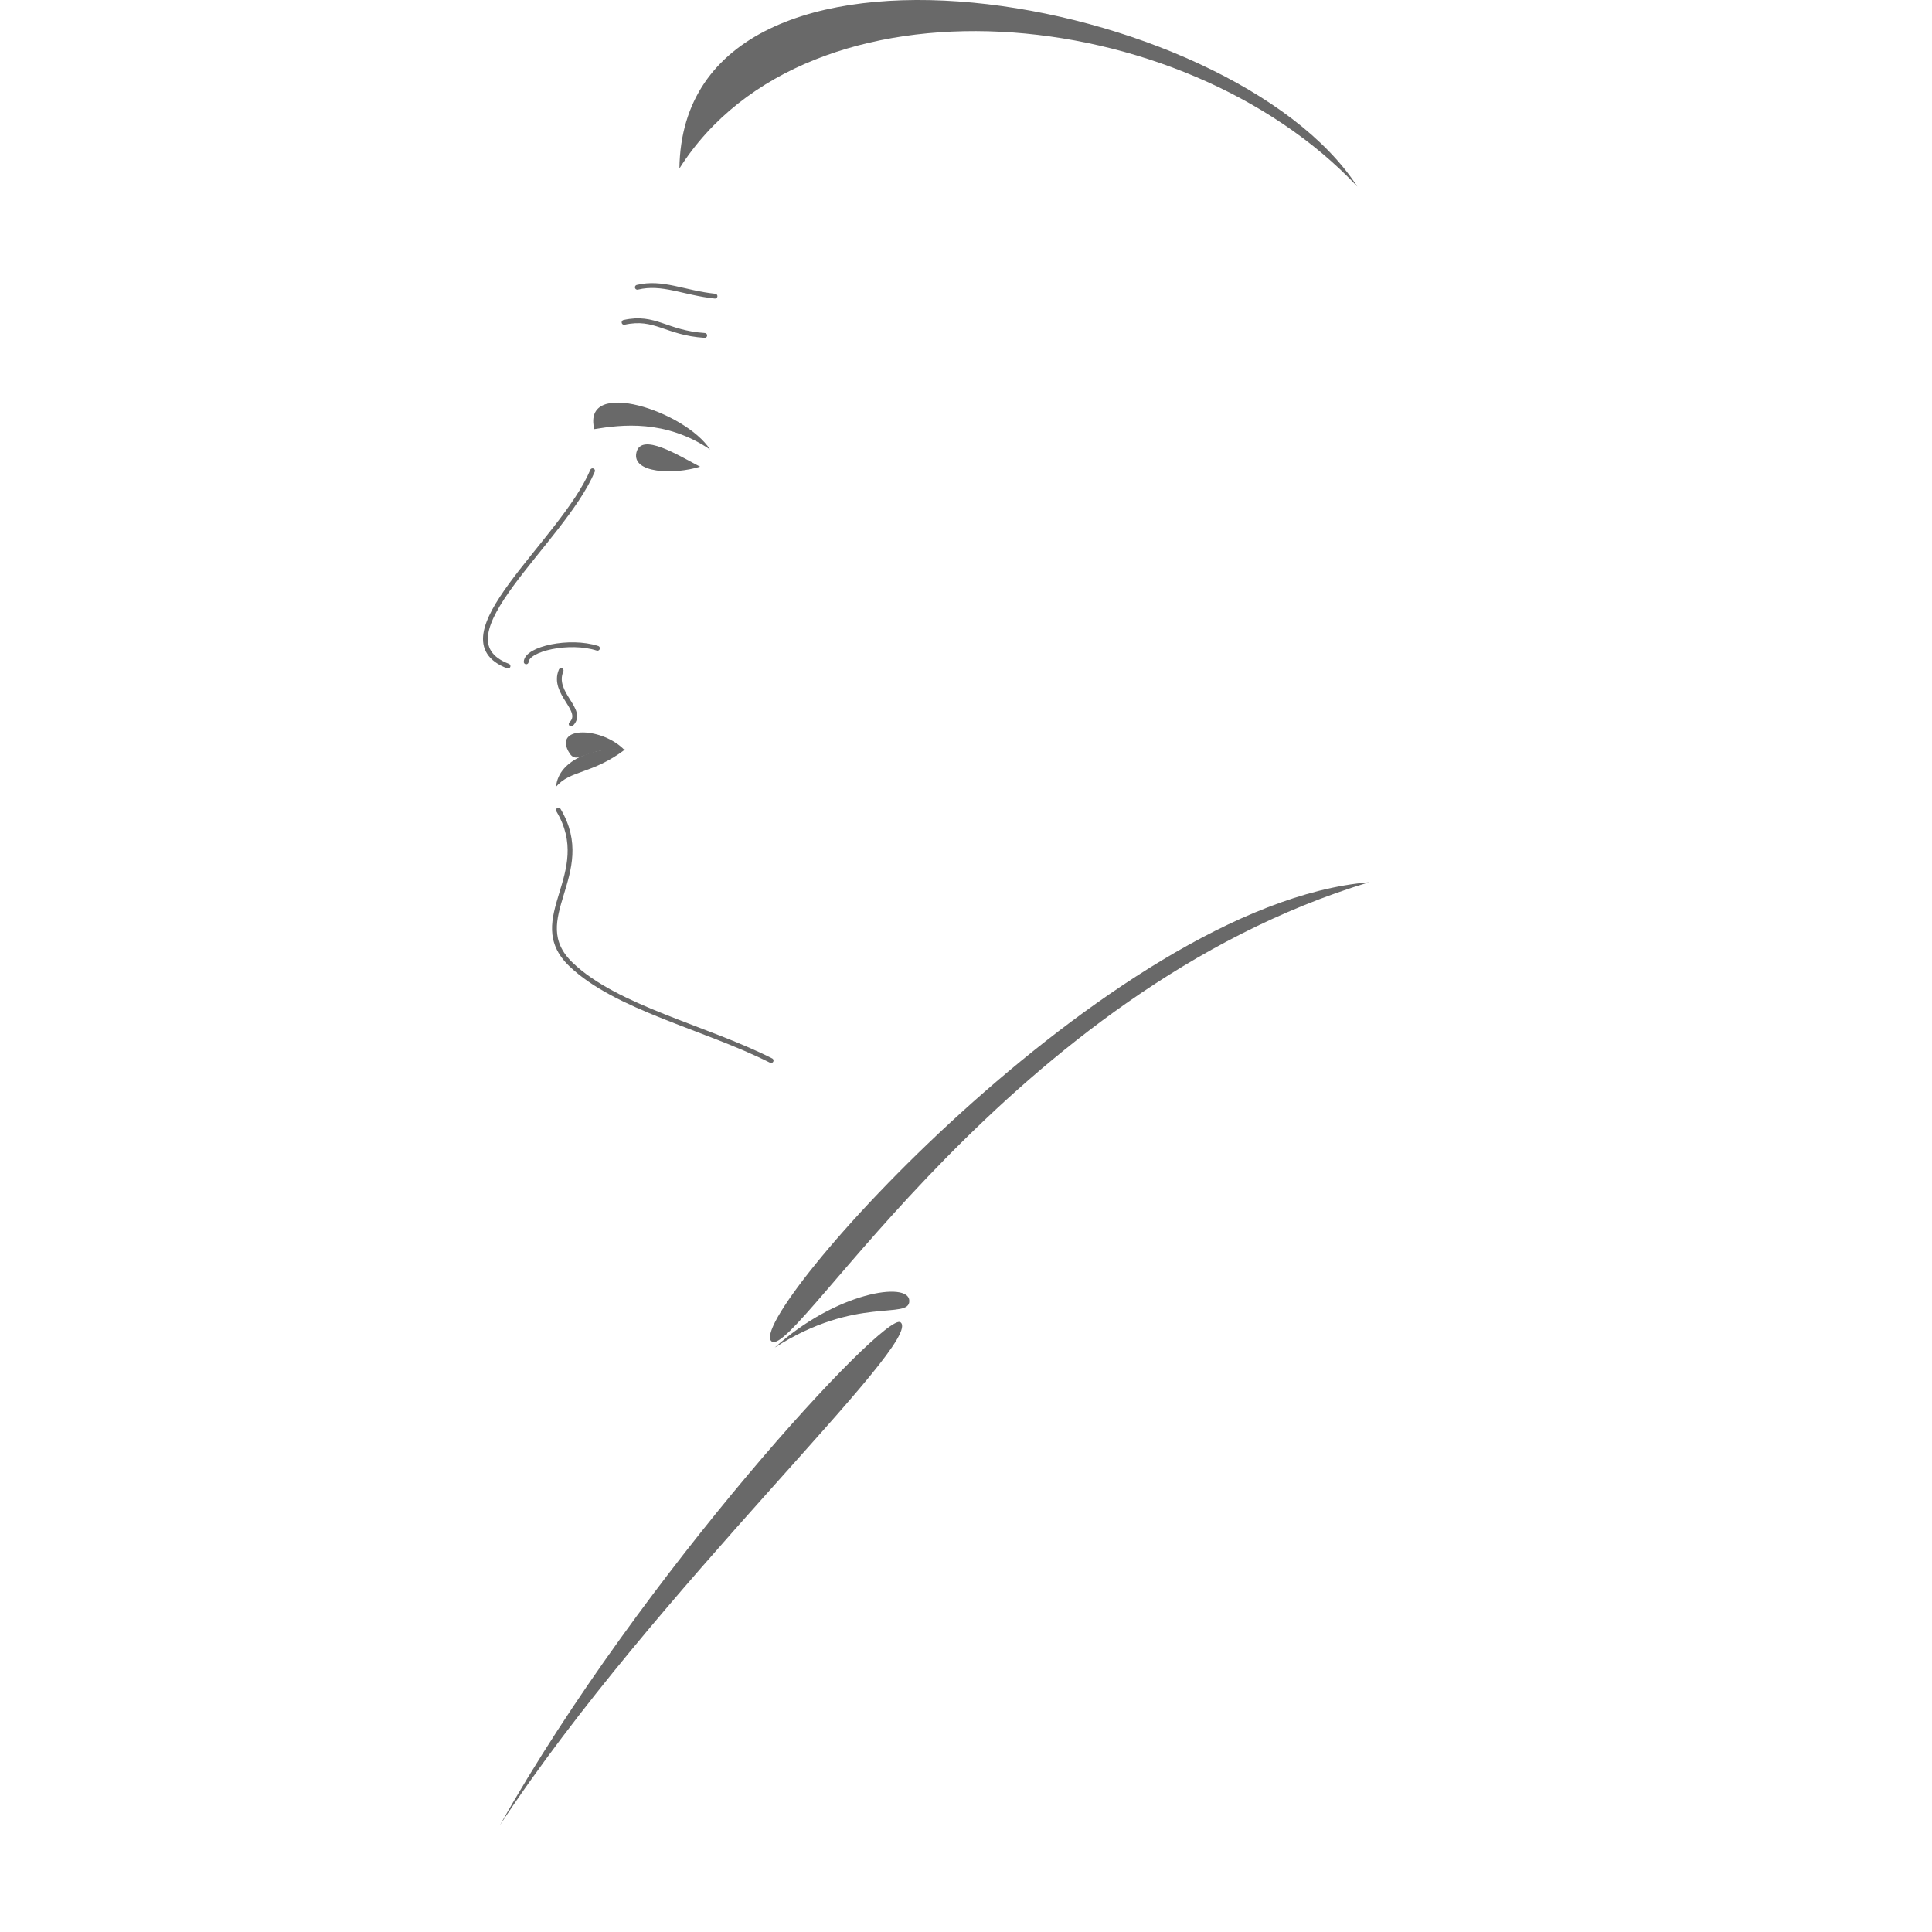
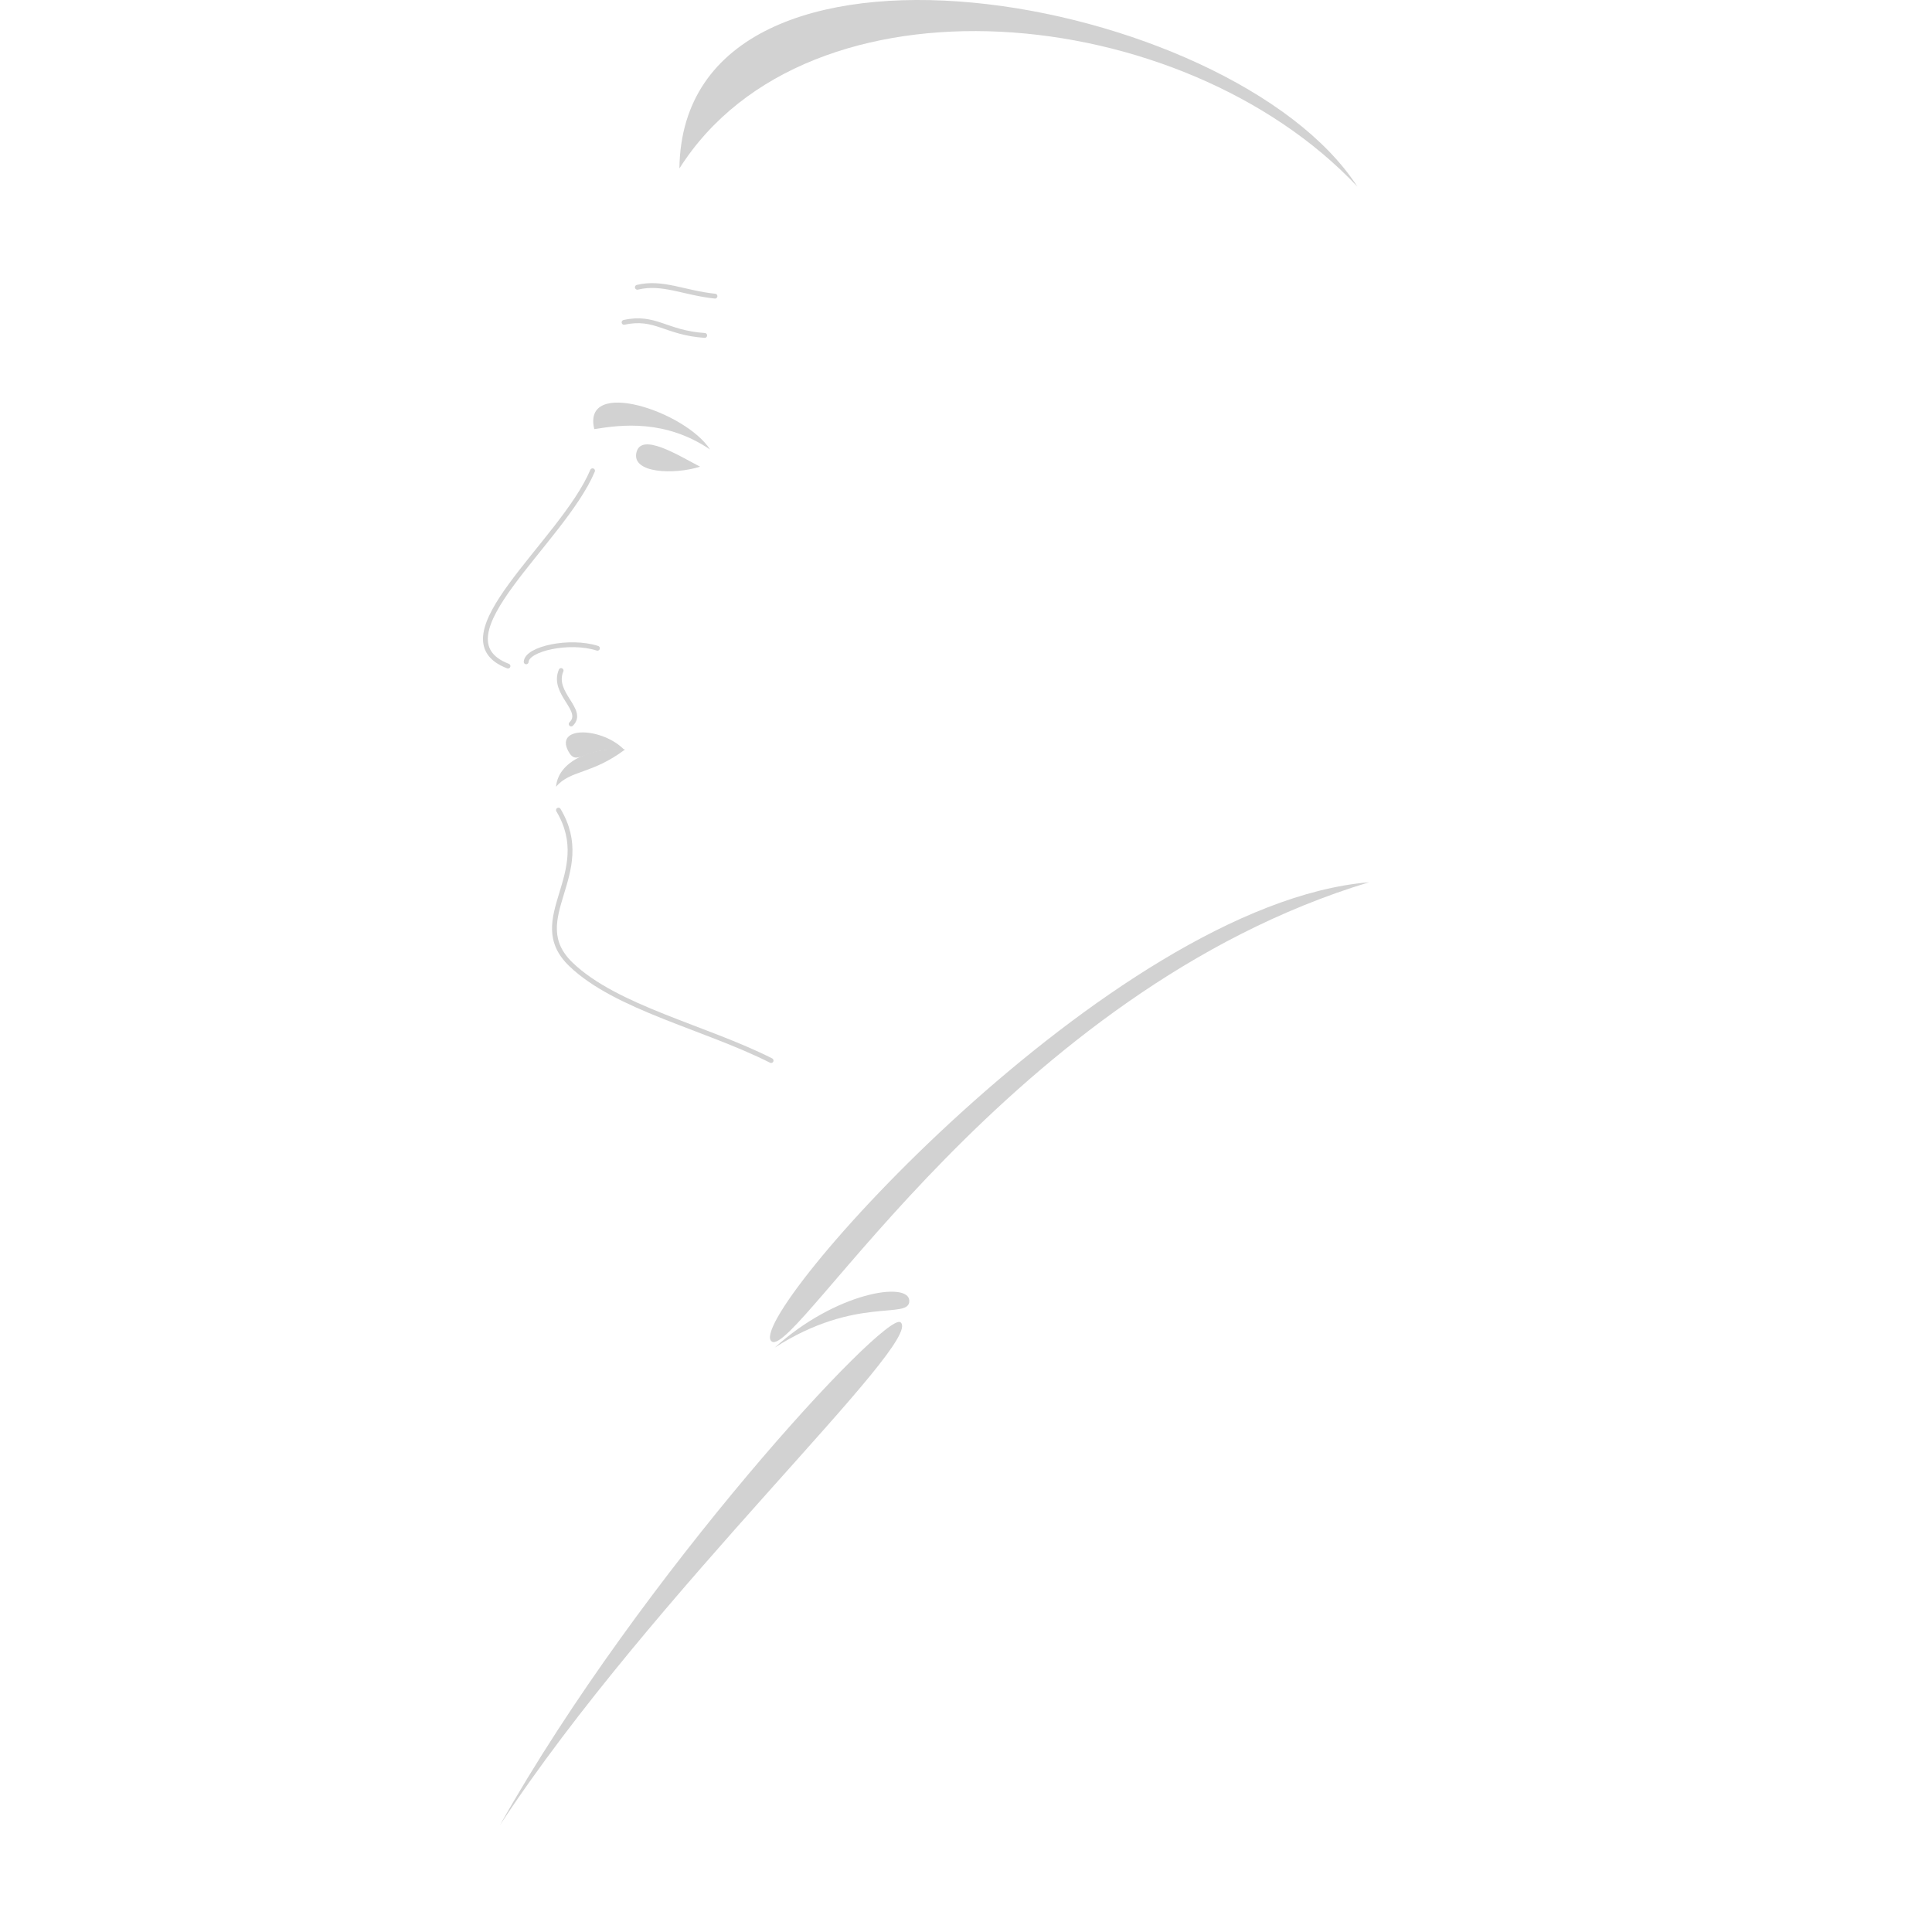
<svg xmlns="http://www.w3.org/2000/svg" width="200" height="200" viewBox="0 0 100 200" id="svg4139" version="1.1">
  <g id="layer1" transform="matrix(0.5,0,0,0.5,-29.12765,-331.9483)">
    <g id="GhPprofileGroup">
-       <path id="GhPhair" d="m 98.918,698.777 c 0.749,-56.536 114.489,-36.268 140.355,3.74 -36.301,-38.557 -113.798,-45.658 -140.355,-3.74 z" style="fill:#696969;fill-opacity:1;stroke:none;stroke-width:1.772;stroke-miterlimit:4;stroke-dasharray:none;stroke-opacity:1" />
-       <path id="GhPnose" d="m 63.43,801.803 c -15.275,-5.862 11.229,-25.582 17.505,-40.439" style="fill:none;fill-rule:evenodd;stroke:#696969;stroke-width:1;stroke-linecap:round;stroke-linejoin:miter;stroke-miterlimit:4;stroke-dasharray:none;stroke-opacity:1" />
-       <path id="GhPchin" d="m 73.876,831.621 c 7.939,13.27 -7.178,22.548 2.58,31.936 9.363,9.007 27.888,13.056 41.446,19.917" style="fill:none;fill-rule:evenodd;stroke:#696969;stroke-width:1;stroke-linecap:round;stroke-linejoin:miter;stroke-miterlimit:4;stroke-dasharray:none;stroke-opacity:1" />
-       <path style="fill:none;fill-rule:evenodd;stroke:#696969;stroke-width:1;stroke-linecap:round;stroke-linejoin:miter;stroke-miterlimit:4;stroke-dasharray:none;stroke-opacity:1" d="m 76.511,813.795 c 2.953,-2.892 -4.091,-6.334 -2.086,-11.074" id="GhPupperLip0" />
-       <path id="GhPfrontWrinkle1" d="M 104.158,733.344 C 96.064,732.804 93.926,729.211 87.462,730.636" style="fill:none;fill-rule:evenodd;stroke:#696969;stroke-width:1;stroke-linecap:round;stroke-linejoin:miter;stroke-miterlimit:4;stroke-dasharray:none;stroke-opacity:1" />
-       <path style="fill:#696969;fill-opacity:1;stroke:none;stroke-width:1.772;stroke-miterlimit:4;stroke-dasharray:none;stroke-opacity:1" d="m 81.295,752.746 c -2.614,-10.796 18.894,-3.684 23.968,4.213 -9.246,-6.244 -18.312,-5.145 -23.968,-4.213 z" id="Ghpeyebrow" />
-       <path id="GhPlowerLip" d="m 73.38,826.778 c 0.508,-5.863 8.639,-8.321 14.291,-7.713 -6.873,5.182 -11.319,4.22 -14.291,7.713 z" style="fill:#696969;fill-opacity:1;stroke:none;stroke-width:1.772;stroke-miterlimit:4;stroke-dasharray:none;stroke-opacity:1" />
-       <path style="fill:#696969;fill-opacity:1;stroke:none;stroke-width:1.772;stroke-miterlimit:4;stroke-dasharray:none;stroke-opacity:1" d="m 75.893,819.374 c -2.786,-5.324 7.24,-4.852 11.673,-0.172 -8.289,-0.897 -9.803,3.747 -11.673,0.172 z" id="GhPupperLip" />
-       <path id="GhPeye" d="m 90.014,757.601 c 0.98,-4.274 8.674,0.57 13.188,2.92 -5.447,1.705 -14.168,1.354 -13.188,-2.92 z" style="fill:#696969;fill-opacity:1;stroke:none;stroke-width:1.772;stroke-miterlimit:4;stroke-dasharray:none;stroke-opacity:1" />
-       <path id="GhPwrinkle2" d="M 106.287,725.213 C 99.789,724.525 95.403,722.117 90.209,723.374" style="fill:none;fill-rule:evenodd;stroke:#696969;stroke-width:1;stroke-linecap:round;stroke-linejoin:miter;stroke-miterlimit:4;stroke-dasharray:none;stroke-opacity:1" />
-       <path id="GhPcollar1" d="m 118.054,941.65 c -6.472,-4.265 70.004,-90.629 123.657,-95.093 -74.159,22.398 -118.544,98.463 -123.657,95.093 z" style="fill:#696969;fill-opacity:1;stroke:none;stroke-width:1.772;stroke-miterlimit:4;stroke-dasharray:none;stroke-opacity:1" />
-       <path style="fill:none;fill-rule:evenodd;stroke:#696969;stroke-width:1;stroke-linecap:round;stroke-linejoin:miter;stroke-miterlimit:4;stroke-dasharray:none;stroke-opacity:1" d="m 67.193,800.923 c 0.137,-2.713 8.981,-4.671 14.756,-2.81" id="GhPnostril" />
-       <path style="fill:#696969;fill-opacity:1;stroke:none;stroke-width:1.772;stroke-miterlimit:4;stroke-dasharray:none;stroke-opacity:1" d="m 146.516,933.21 c 0.065,4.038 -10.957,-1.162 -27.848,9.687 12.623,-11.46 27.782,-13.792 27.848,-9.687 z" id="GhPcollar2" />
-       <path style="fill:#696969;fill-opacity:1;stroke:none;stroke-width:1.772;stroke-miterlimit:4;stroke-dasharray:none;stroke-opacity:1" d="m 144.671,937.648 c 5.392,3.718 -51.3,55.928 -82.905,104.12 29.318,-52.038 79.667,-106.352 82.905,-104.12 z" id="GhPcollar3" />
+       <path id="GhPhair" d="m 98.918,698.777 c 0.749,-56.536 114.489,-36.268 140.355,3.74 -36.301,-38.557 -113.798,-45.658 -140.355,-3.74 z" style="fill:#d2d2d2;fill-opacity:1;stroke:none;stroke-width:1.772;stroke-miterlimit:4;stroke-dasharray:none;stroke-opacity:1" />
+       <path id="GhPnose" d="m 63.43,801.803 c -15.275,-5.862 11.229,-25.582 17.505,-40.439" style="fill:none;fill-rule:evenodd;stroke:#d2d2d2;stroke-width:1;stroke-linecap:round;stroke-linejoin:miter;stroke-miterlimit:4;stroke-dasharray:none;stroke-opacity:1" />
+       <path id="GhPchin" d="m 73.876,831.621 c 7.939,13.27 -7.178,22.548 2.58,31.936 9.363,9.007 27.888,13.056 41.446,19.917" style="fill:none;fill-rule:evenodd;stroke:#d2d2d2;stroke-width:1;stroke-linecap:round;stroke-linejoin:miter;stroke-miterlimit:4;stroke-dasharray:none;stroke-opacity:1" />
+       <path style="fill:none;fill-rule:evenodd;stroke:#d2d2d2;stroke-width:1;stroke-linecap:round;stroke-linejoin:miter;stroke-miterlimit:4;stroke-dasharray:none;stroke-opacity:1" d="m 76.511,813.795 c 2.953,-2.892 -4.091,-6.334 -2.086,-11.074" id="GhPupperLip0" />
+       <path id="GhPfrontWrinkle1" d="M 104.158,733.344 C 96.064,732.804 93.926,729.211 87.462,730.636" style="fill:none;fill-rule:evenodd;stroke:#d2d2d2;stroke-width:1;stroke-linecap:round;stroke-linejoin:miter;stroke-miterlimit:4;stroke-dasharray:none;stroke-opacity:1" />
+       <path style="fill:#d2d2d2;fill-opacity:1;stroke:none;stroke-width:1.772;stroke-miterlimit:4;stroke-dasharray:none;stroke-opacity:1" d="m 81.295,752.746 c -2.614,-10.796 18.894,-3.684 23.968,4.213 -9.246,-6.244 -18.312,-5.145 -23.968,-4.213 z" id="Ghpeyebrow" />
+       <path id="GhPlowerLip" d="m 73.38,826.778 c 0.508,-5.863 8.639,-8.321 14.291,-7.713 -6.873,5.182 -11.319,4.22 -14.291,7.713 z" style="fill:#d2d2d2;fill-opacity:1;stroke:none;stroke-width:1.772;stroke-miterlimit:4;stroke-dasharray:none;stroke-opacity:1" />
+       <path style="fill:#d2d2d2;fill-opacity:1;stroke:none;stroke-width:1.772;stroke-miterlimit:4;stroke-dasharray:none;stroke-opacity:1" d="m 75.893,819.374 c -2.786,-5.324 7.24,-4.852 11.673,-0.172 -8.289,-0.897 -9.803,3.747 -11.673,0.172 z" id="GhPupperLip" />
+       <path id="GhPeye" d="m 90.014,757.601 c 0.98,-4.274 8.674,0.57 13.188,2.92 -5.447,1.705 -14.168,1.354 -13.188,-2.92 z" style="fill:#d2d2d2;fill-opacity:1;stroke:none;stroke-width:1.772;stroke-miterlimit:4;stroke-dasharray:none;stroke-opacity:1" />
+       <path id="GhPwrinkle2" d="M 106.287,725.213 C 99.789,724.525 95.403,722.117 90.209,723.374" style="fill:none;fill-rule:evenodd;stroke:#d2d2d2;stroke-width:1;stroke-linecap:round;stroke-linejoin:miter;stroke-miterlimit:4;stroke-dasharray:none;stroke-opacity:1" />
+       <path id="GhPcollar1" d="m 118.054,941.65 c -6.472,-4.265 70.004,-90.629 123.657,-95.093 -74.159,22.398 -118.544,98.463 -123.657,95.093 z" style="fill:#d2d2d2;fill-opacity:1;stroke:none;stroke-width:1.772;stroke-miterlimit:4;stroke-dasharray:none;stroke-opacity:1" />
+       <path style="fill:none;fill-rule:evenodd;stroke:#d2d2d2;stroke-width:1;stroke-linecap:round;stroke-linejoin:miter;stroke-miterlimit:4;stroke-dasharray:none;stroke-opacity:1" d="m 67.193,800.923 c 0.137,-2.713 8.981,-4.671 14.756,-2.81" id="GhPnostril" />
+       <path style="fill:#d2d2d2;fill-opacity:1;stroke:none;stroke-width:1.772;stroke-miterlimit:4;stroke-dasharray:none;stroke-opacity:1" d="m 146.516,933.21 c 0.065,4.038 -10.957,-1.162 -27.848,9.687 12.623,-11.46 27.782,-13.792 27.848,-9.687 z" id="GhPcollar2" />
+       <path style="fill:#d2d2d2;fill-opacity:1;stroke:none;stroke-width:1.772;stroke-miterlimit:4;stroke-dasharray:none;stroke-opacity:1" d="m 144.671,937.648 c 5.392,3.718 -51.3,55.928 -82.905,104.12 29.318,-52.038 79.667,-106.352 82.905,-104.12 z" id="GhPcollar3" />
      <animate attributeType="CSS" attributeName="opacity" from="0" to="1" dur="1s" repeatCount="1" />
    </g>
  </g>
</svg>
